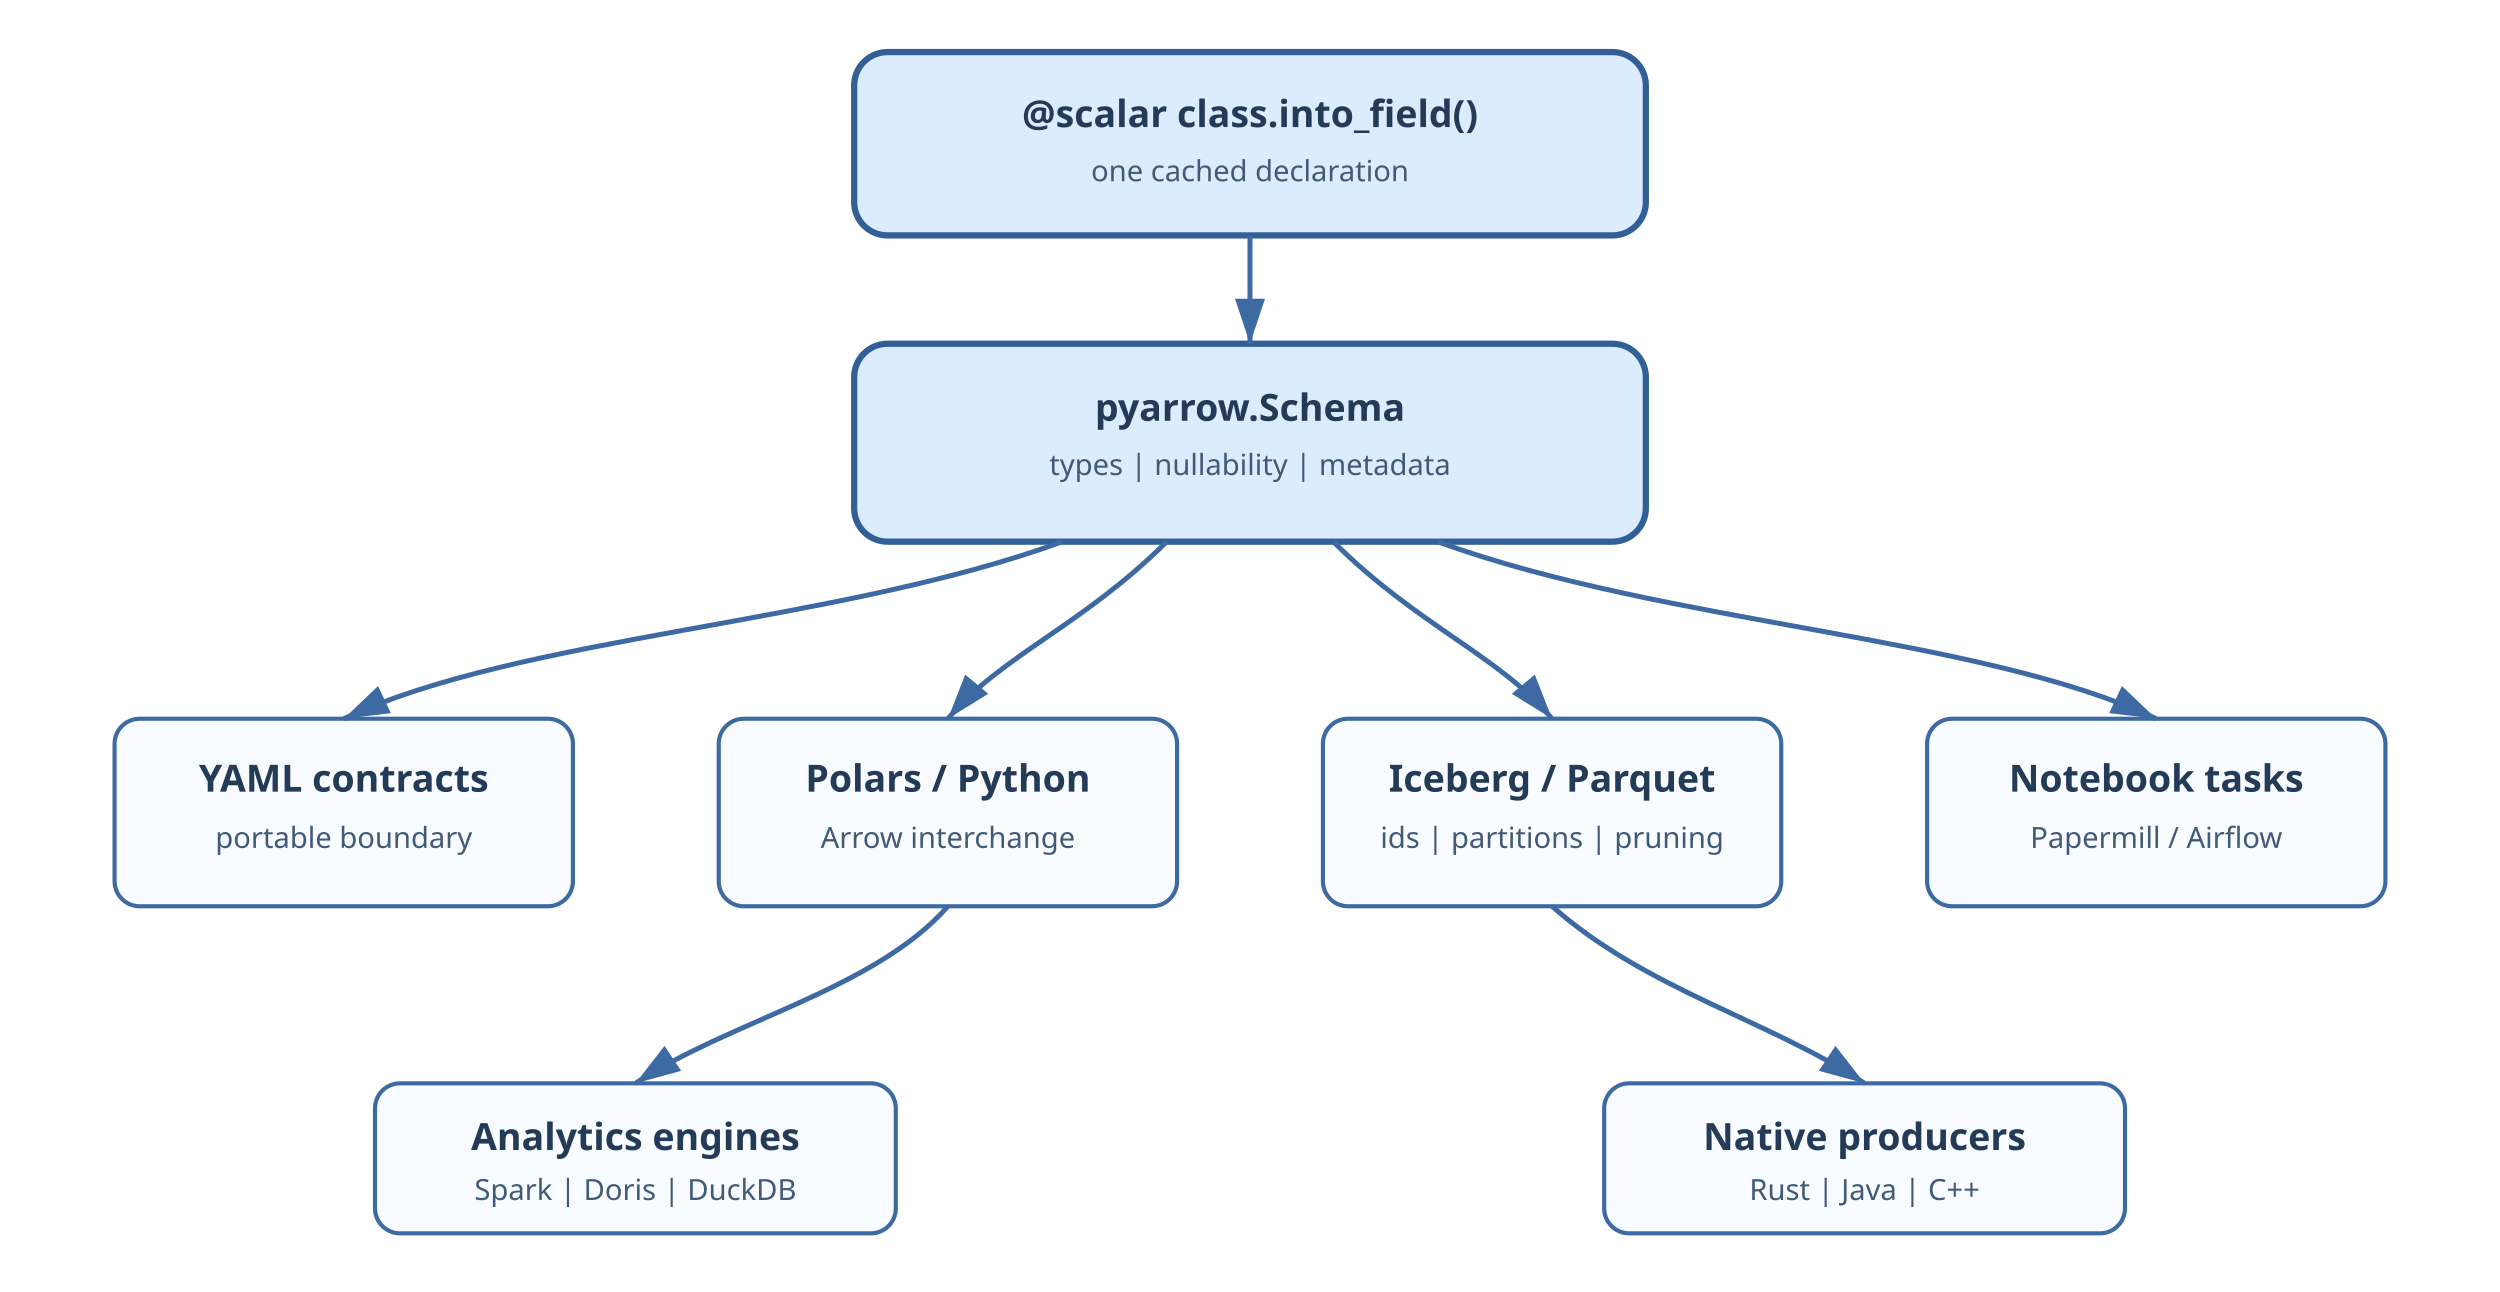
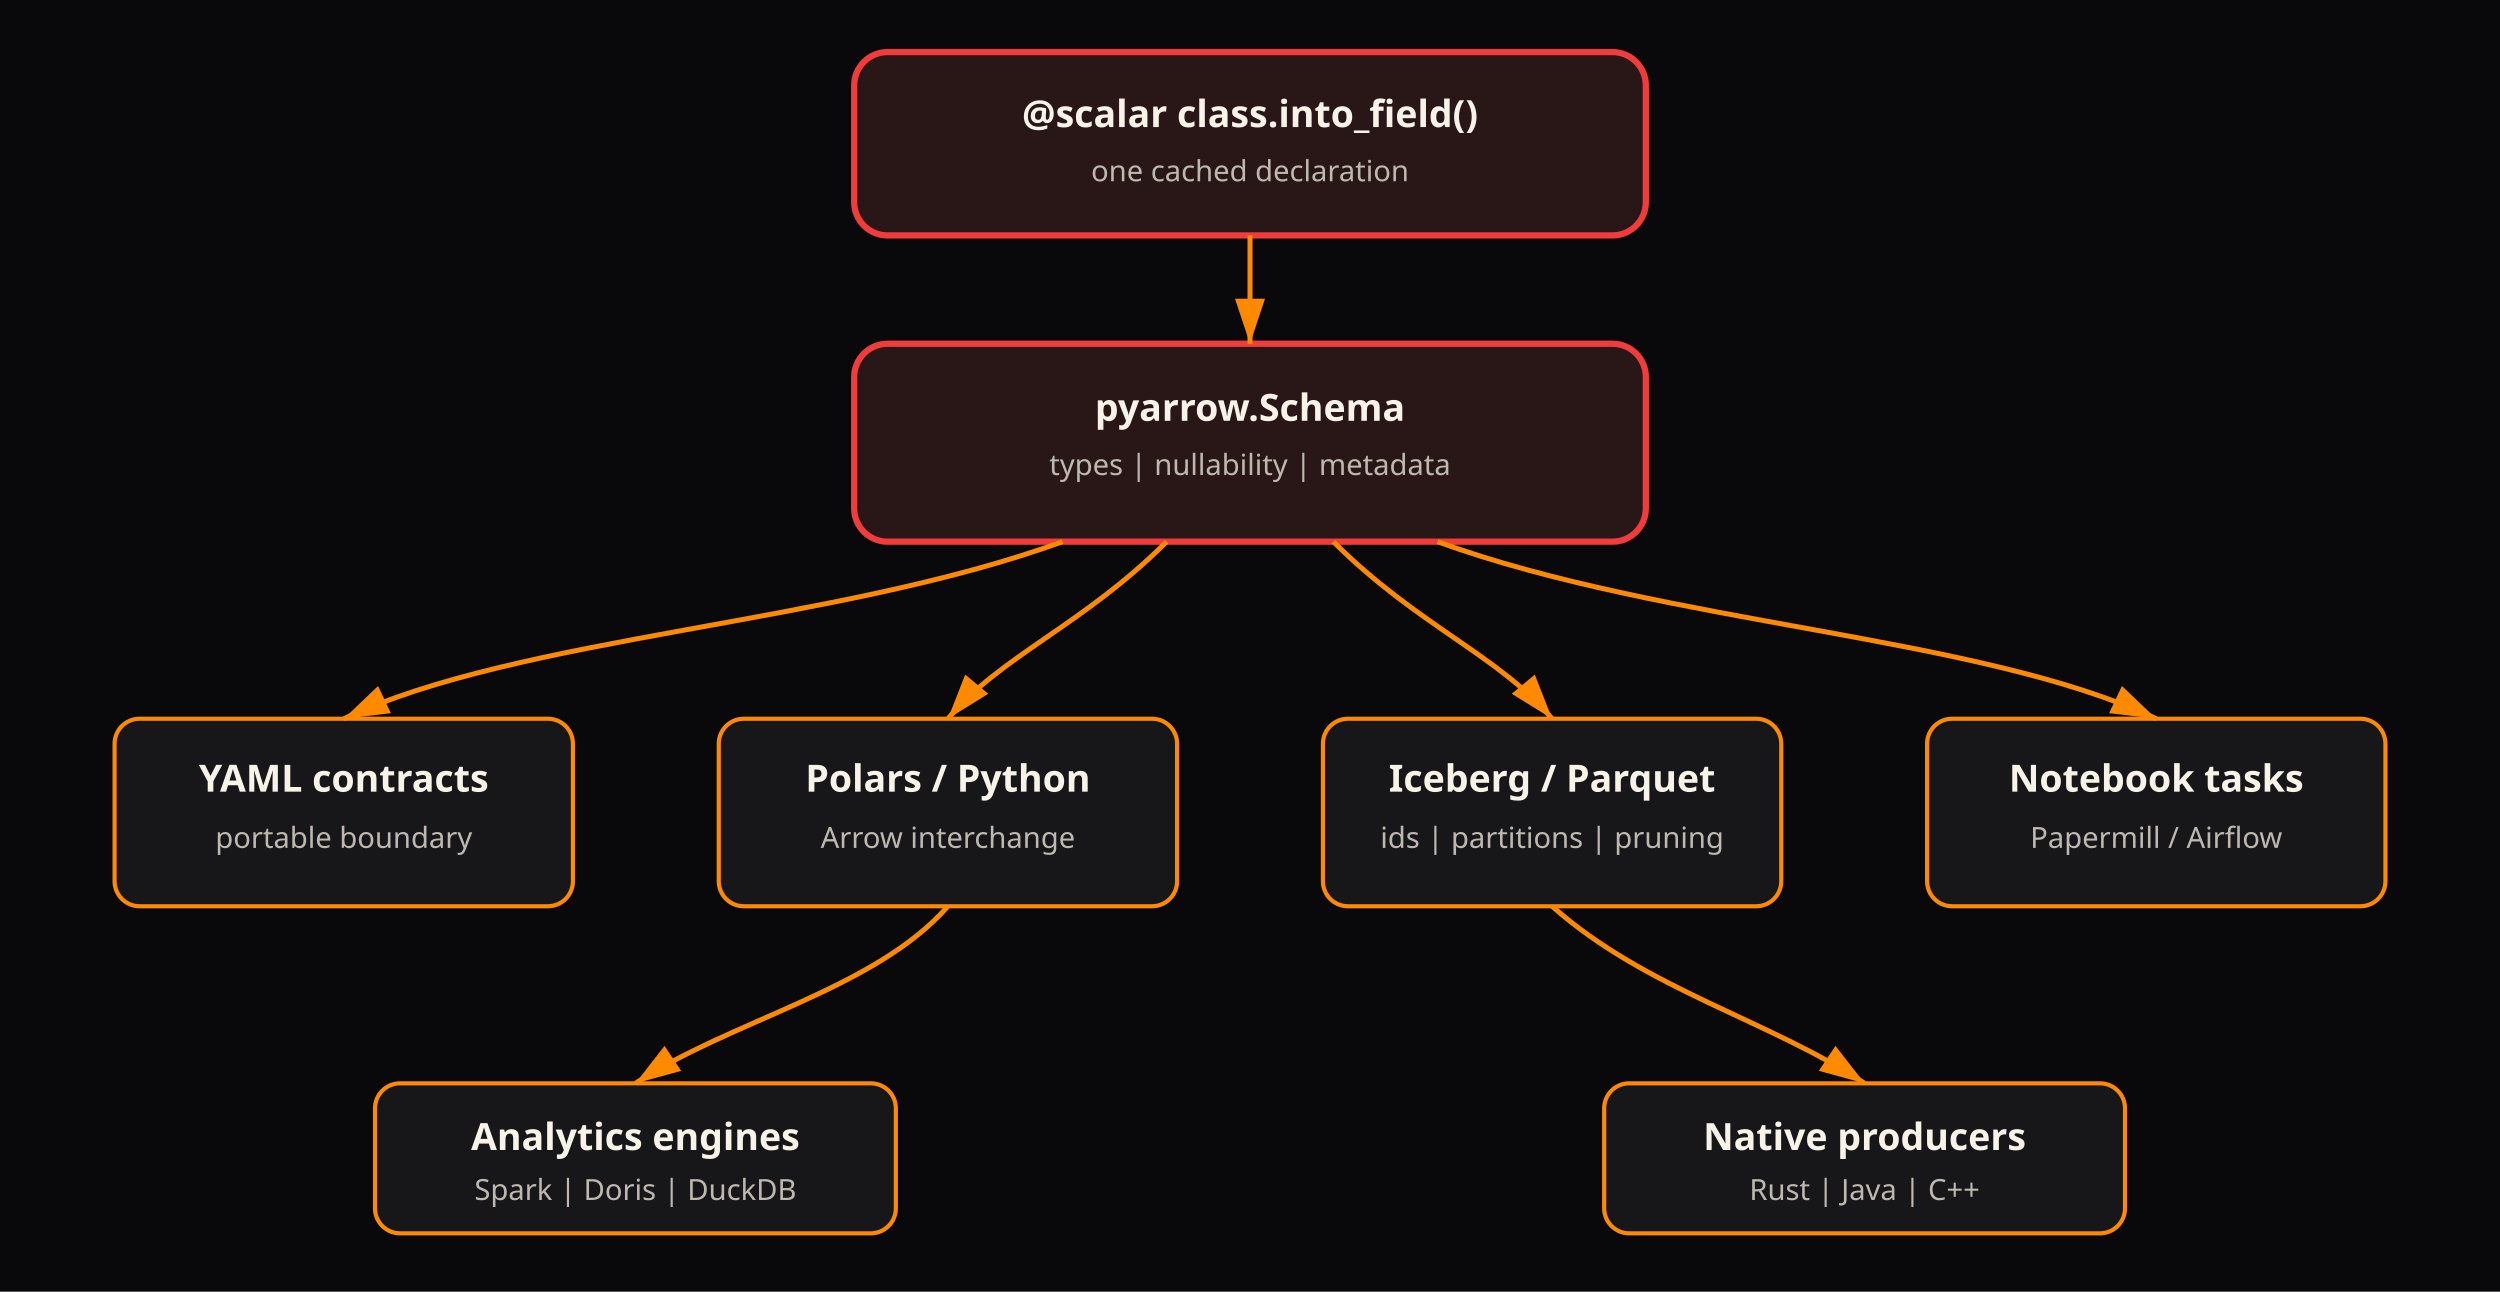
<svg xmlns="http://www.w3.org/2000/svg" viewBox="0 0 1200 620" role="img" aria-labelledby="title desc">
  <defs>
    <marker id="arrow" markerWidth="10" markerHeight="10" refX="9" refY="3" orient="auto">
-       <path d="M0,0 L0,6 L9,3 z" fill="#3d6aa2" />
+       <path d="M0,0 L0,6 L9,3 z" fill="#ff8a00" />
    </marker>
    <style>
-       .root{fill:#dcecff;stroke:#315f96;stroke-width:3;rx:16}
-       .node{fill:#f8fbff;stroke:#3d6aa2;stroke-width:2;rx:12}
-       .edge{fill:none;stroke:#3d6aa2;stroke-width:2.4;marker-end:url(#arrow)}
-       .title{font:600 18px system-ui,sans-serif;fill:#243b58;text-anchor:middle}
-       .text{font:14px system-ui,sans-serif;fill:#415a77;text-anchor:middle}
+       .root{fill:#291617;stroke:#f23b3b;stroke-width:3;rx:16}
+       .node{fill:#171719;stroke:#ff8a00;stroke-width:2;rx:12}
+       .edge{fill:none;stroke:#ff8a00;stroke-width:2.4;marker-end:url(#arrow)}
+       .title{font:600 18px system-ui,sans-serif;fill:#f7f3e8;text-anchor:middle}
+       .text{font:14px system-ui,sans-serif;fill:#bdb9b0;text-anchor:middle}
    </style>
  </defs>
+   <rect width="1200" height="620" fill="#09090b" />
  <rect class="root" x="410" y="25" width="380" height="88" />
  <text class="title" x="600" y="61">@scalar class.into_field()</text>
  <text class="text" x="600" y="87">one cached declaration</text>
  <rect class="root" x="410" y="165" width="380" height="95" />
  <text class="title" x="600" y="202">pyarrow.Schema</text>
  <text class="text" x="600" y="228">types | nullability | metadata</text>
  <rect class="node" x="55" y="345" width="220" height="90" />
  <text class="title" x="165" y="380">YAML contracts</text>
  <text class="text" x="165" y="407">portable boundary</text>
  <rect class="node" x="345" y="345" width="220" height="90" />
  <text class="title" x="455" y="380">Polars / Python</text>
  <text class="text" x="455" y="407">Arrow interchange</text>
  <rect class="node" x="635" y="345" width="220" height="90" />
  <text class="title" x="745" y="380">Iceberg / Parquet</text>
  <text class="text" x="745" y="407">ids | partitions | pruning</text>
  <rect class="node" x="925" y="345" width="220" height="90" />
  <text class="title" x="1035" y="380">Notebook tasks</text>
  <text class="text" x="1035" y="407">Papermill / Airflow</text>
  <rect class="node" x="180" y="520" width="250" height="72" />
  <text class="title" x="305" y="552">Analytics engines</text>
  <text class="text" x="305" y="576">Spark | Doris | DuckDB</text>
  <rect class="node" x="770" y="520" width="250" height="72" />
  <text class="title" x="895" y="552">Native producers</text>
  <text class="text" x="895" y="576">Rust | Java | C++</text>
  <path class="edge" d="M600 113 V165" />
  <path class="edge" d="M510 260 C400 300 250 305 165 345" />
  <path class="edge" d="M560 260 C520 300 480 315 455 345" />
  <path class="edge" d="M640 260 C680 300 720 315 745 345" />
  <path class="edge" d="M690 260 C800 300 950 305 1035 345" />
  <path class="edge" d="M455 435 C420 475 350 490 305 520" />
  <path class="edge" d="M745 435 C790 475 850 490 895 520" />
</svg>
